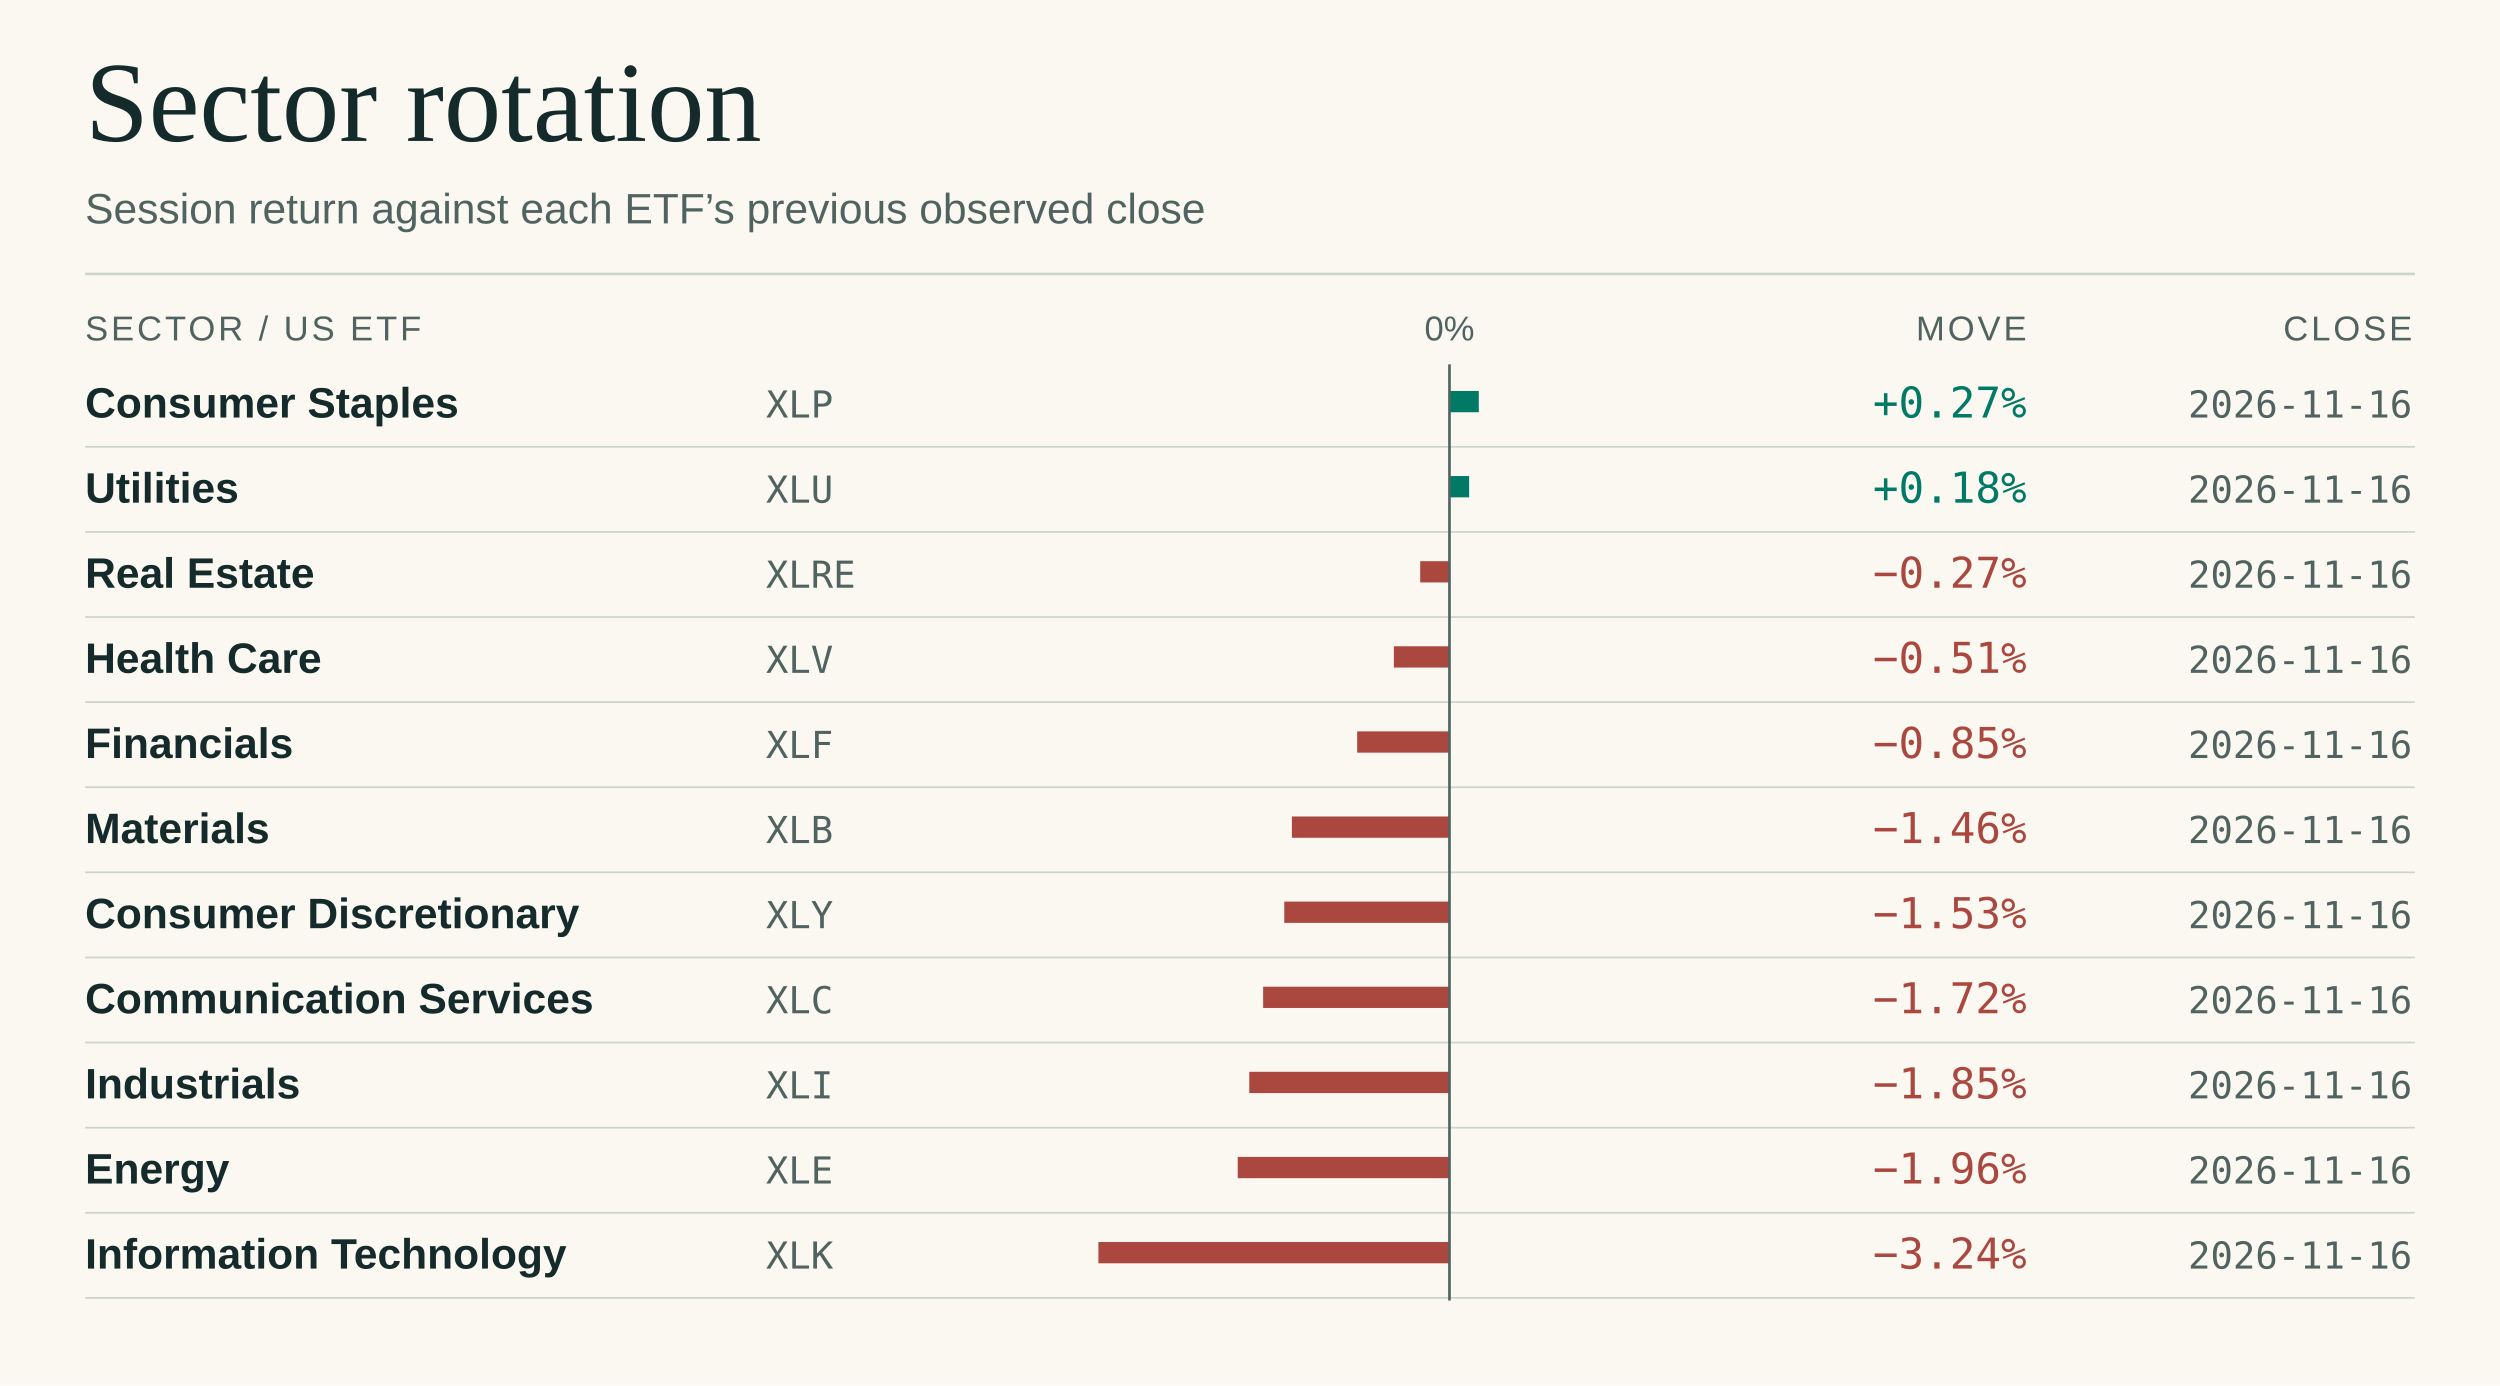
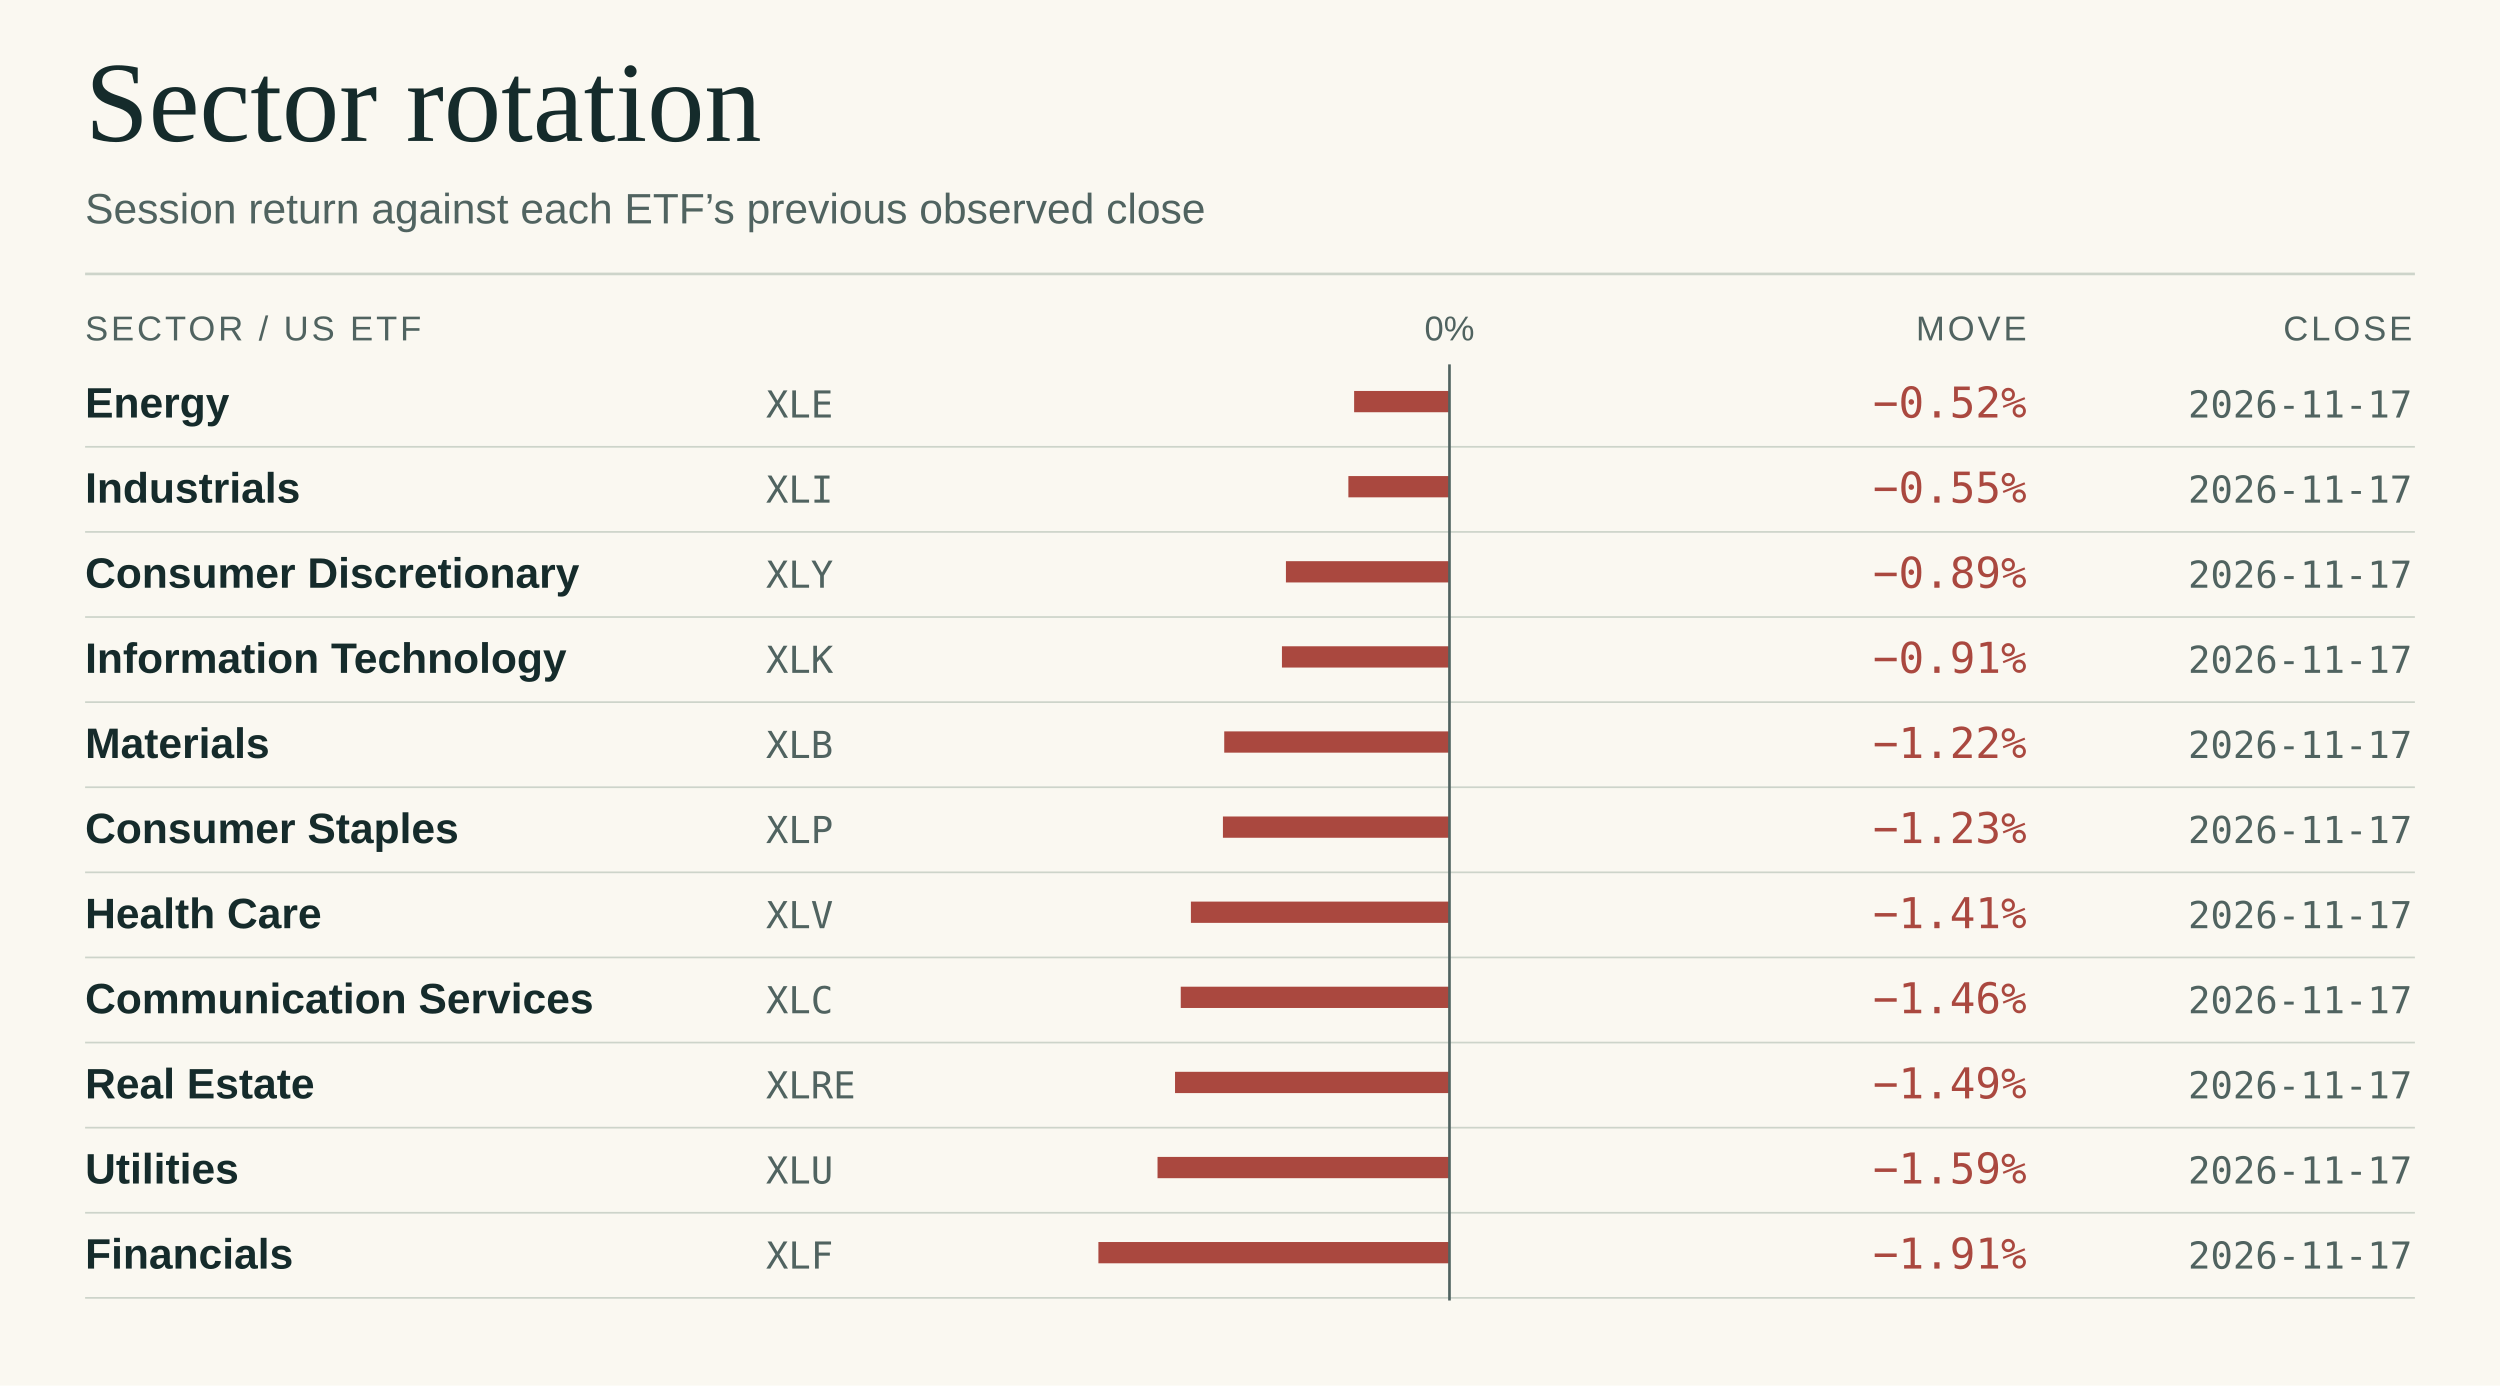
<svg xmlns="http://www.w3.org/2000/svg" viewBox="0 0 940 521" width="940" height="521" role="img" aria-labelledby="title desc">
  <rect x="0.00" y="0.00" width="940.00" height="521.00" fill="#faf8f1" />
  <text x="32.0" y="53.0" fill="#152b2b" font-size="43" font-family="Georgia,Times New Roman,serif" font-weight="normal" letter-spacing="0" text-anchor="start">Sector rotation</text>
  <text x="32.0" y="84.0" fill="#506360" font-size="16" font-family="system-ui,-apple-system,Segoe UI,Arial,sans-serif" font-weight="normal" letter-spacing="0" text-anchor="start">Session return against each ETF’s previous observed close</text>
  <line x1="32.00" y1="103.00" x2="908.00" y2="103.00" stroke="#cdd4ca" stroke-width="1" />
  <text x="32.0" y="128.0" fill="#506360" font-size="13" font-family="system-ui,-apple-system,Segoe UI,Arial,sans-serif" font-weight="normal" letter-spacing="1.1" text-anchor="start">SECTOR / US ETF</text>
  <text x="545.0" y="128.0" fill="#506360" font-size="13" font-family="system-ui,-apple-system,Segoe UI,Arial,sans-serif" font-weight="normal" letter-spacing="0" text-anchor="middle">0%</text>
  <text x="762.0" y="128.0" fill="#506360" font-size="13" font-family="system-ui,-apple-system,Segoe UI,Arial,sans-serif" font-weight="normal" letter-spacing="1.1" text-anchor="end">MOVE</text>
  <text x="907.0" y="128.0" fill="#506360" font-size="13" font-family="system-ui,-apple-system,Segoe UI,Arial,sans-serif" font-weight="normal" letter-spacing="1.1" text-anchor="end">CLOSE</text>
-   <text x="32.0" y="157.0" fill="#152b2b" font-size="16" font-family="system-ui,-apple-system,Segoe UI,Arial,sans-serif" font-weight="600" letter-spacing="0" text-anchor="start">Consumer Staples</text>
-   <text x="288.0" y="157.0" fill="#506360" font-size="14" font-family="ui-monospace,SFMono-Regular,Consolas,monospace" font-weight="normal" letter-spacing="0" text-anchor="start">XLP</text>
+   <text x="32.0" y="157.0" fill="#152b2b" font-size="16" font-family="system-ui,-apple-system,Segoe UI,Arial,sans-serif" font-weight="600" letter-spacing="0" text-anchor="start">Energy</text>
+   <text x="288.0" y="157.0" fill="#506360" font-size="14" font-family="ui-monospace,SFMono-Regular,Consolas,monospace" font-weight="normal" letter-spacing="0" text-anchor="start">XLE</text>
  <line x1="32.00" y1="168.00" x2="908.00" y2="168.00" stroke="#cdd4ca" stroke-width="0.65" />
-   <rect x="545.00" y="147.00" width="11.02" height="8.00" fill="#007965" />
-   <text x="762.0" y="157.0" fill="#007965" font-size="16" font-family="ui-monospace,SFMono-Regular,Consolas,monospace" font-weight="normal" letter-spacing="0" text-anchor="end">+0.27%</text>
-   <text x="907.0" y="157.0" fill="#506360" font-size="14" font-family="ui-monospace,SFMono-Regular,Consolas,monospace" font-weight="normal" letter-spacing="0" text-anchor="end">2026-11-16</text>
-   <text x="32.0" y="189.0" fill="#152b2b" font-size="16" font-family="system-ui,-apple-system,Segoe UI,Arial,sans-serif" font-weight="600" letter-spacing="0" text-anchor="start">Utilities</text>
-   <text x="288.0" y="189.0" fill="#506360" font-size="14" font-family="ui-monospace,SFMono-Regular,Consolas,monospace" font-weight="normal" letter-spacing="0" text-anchor="start">XLU</text>
+   <rect x="509.15" y="147.00" width="35.85" height="8.00" fill="#aa483f" />
+   <text x="762.0" y="157.0" fill="#aa483f" font-size="16" font-family="ui-monospace,SFMono-Regular,Consolas,monospace" font-weight="normal" letter-spacing="0" text-anchor="end">−0.52%</text>
+   <text x="907.0" y="157.0" fill="#506360" font-size="14" font-family="ui-monospace,SFMono-Regular,Consolas,monospace" font-weight="normal" letter-spacing="0" text-anchor="end">2026-11-17</text>
+   <text x="32.0" y="189.0" fill="#152b2b" font-size="16" font-family="system-ui,-apple-system,Segoe UI,Arial,sans-serif" font-weight="600" letter-spacing="0" text-anchor="start">Industrials</text>
+   <text x="288.0" y="189.0" fill="#506360" font-size="14" font-family="ui-monospace,SFMono-Regular,Consolas,monospace" font-weight="normal" letter-spacing="0" text-anchor="start">XLI</text>
  <line x1="32.00" y1="200.00" x2="908.00" y2="200.00" stroke="#cdd4ca" stroke-width="0.65" />
-   <rect x="545.00" y="179.00" width="7.40" height="8.00" fill="#007965" />
-   <text x="762.0" y="189.0" fill="#007965" font-size="16" font-family="ui-monospace,SFMono-Regular,Consolas,monospace" font-weight="normal" letter-spacing="0" text-anchor="end">+0.18%</text>
-   <text x="907.0" y="189.0" fill="#506360" font-size="14" font-family="ui-monospace,SFMono-Regular,Consolas,monospace" font-weight="normal" letter-spacing="0" text-anchor="end">2026-11-16</text>
-   <text x="32.0" y="221.0" fill="#152b2b" font-size="16" font-family="system-ui,-apple-system,Segoe UI,Arial,sans-serif" font-weight="600" letter-spacing="0" text-anchor="start">Real Estate</text>
-   <text x="288.0" y="221.0" fill="#506360" font-size="14" font-family="ui-monospace,SFMono-Regular,Consolas,monospace" font-weight="normal" letter-spacing="0" text-anchor="start">XLRE</text>
+   <rect x="506.99" y="179.00" width="38.01" height="8.00" fill="#aa483f" />
+   <text x="762.0" y="189.0" fill="#aa483f" font-size="16" font-family="ui-monospace,SFMono-Regular,Consolas,monospace" font-weight="normal" letter-spacing="0" text-anchor="end">−0.55%</text>
+   <text x="907.0" y="189.0" fill="#506360" font-size="14" font-family="ui-monospace,SFMono-Regular,Consolas,monospace" font-weight="normal" letter-spacing="0" text-anchor="end">2026-11-17</text>
+   <text x="32.0" y="221.0" fill="#152b2b" font-size="16" font-family="system-ui,-apple-system,Segoe UI,Arial,sans-serif" font-weight="600" letter-spacing="0" text-anchor="start">Consumer Discretionary</text>
+   <text x="288.0" y="221.0" fill="#506360" font-size="14" font-family="ui-monospace,SFMono-Regular,Consolas,monospace" font-weight="normal" letter-spacing="0" text-anchor="start">XLY</text>
  <line x1="32.00" y1="232.00" x2="908.00" y2="232.00" stroke="#cdd4ca" stroke-width="0.65" />
-   <rect x="533.99" y="211.00" width="11.01" height="8.00" fill="#aa483f" />
-   <text x="762.0" y="221.0" fill="#aa483f" font-size="16" font-family="ui-monospace,SFMono-Regular,Consolas,monospace" font-weight="normal" letter-spacing="0" text-anchor="end">−0.27%</text>
-   <text x="907.0" y="221.0" fill="#506360" font-size="14" font-family="ui-monospace,SFMono-Regular,Consolas,monospace" font-weight="normal" letter-spacing="0" text-anchor="end">2026-11-16</text>
-   <text x="32.0" y="253.0" fill="#152b2b" font-size="16" font-family="system-ui,-apple-system,Segoe UI,Arial,sans-serif" font-weight="600" letter-spacing="0" text-anchor="start">Health Care</text>
-   <text x="288.0" y="253.0" fill="#506360" font-size="14" font-family="ui-monospace,SFMono-Regular,Consolas,monospace" font-weight="normal" letter-spacing="0" text-anchor="start">XLV</text>
+   <rect x="483.51" y="211.00" width="61.49" height="8.00" fill="#aa483f" />
+   <text x="762.0" y="221.0" fill="#aa483f" font-size="16" font-family="ui-monospace,SFMono-Regular,Consolas,monospace" font-weight="normal" letter-spacing="0" text-anchor="end">−0.89%</text>
+   <text x="907.0" y="221.0" fill="#506360" font-size="14" font-family="ui-monospace,SFMono-Regular,Consolas,monospace" font-weight="normal" letter-spacing="0" text-anchor="end">2026-11-17</text>
+   <text x="32.0" y="253.0" fill="#152b2b" font-size="16" font-family="system-ui,-apple-system,Segoe UI,Arial,sans-serif" font-weight="600" letter-spacing="0" text-anchor="start">Information Technology</text>
+   <text x="288.0" y="253.0" fill="#506360" font-size="14" font-family="ui-monospace,SFMono-Regular,Consolas,monospace" font-weight="normal" letter-spacing="0" text-anchor="start">XLK</text>
  <line x1="32.00" y1="264.00" x2="908.00" y2="264.00" stroke="#cdd4ca" stroke-width="0.65" />
-   <rect x="524.09" y="243.00" width="20.91" height="8.00" fill="#aa483f" />
-   <text x="762.0" y="253.0" fill="#aa483f" font-size="16" font-family="ui-monospace,SFMono-Regular,Consolas,monospace" font-weight="normal" letter-spacing="0" text-anchor="end">−0.51%</text>
-   <text x="907.0" y="253.0" fill="#506360" font-size="14" font-family="ui-monospace,SFMono-Regular,Consolas,monospace" font-weight="normal" letter-spacing="0" text-anchor="end">2026-11-16</text>
-   <text x="32.0" y="285.0" fill="#152b2b" font-size="16" font-family="system-ui,-apple-system,Segoe UI,Arial,sans-serif" font-weight="600" letter-spacing="0" text-anchor="start">Financials</text>
-   <text x="288.0" y="285.0" fill="#506360" font-size="14" font-family="ui-monospace,SFMono-Regular,Consolas,monospace" font-weight="normal" letter-spacing="0" text-anchor="start">XLF</text>
+   <rect x="482.01" y="243.00" width="62.99" height="8.00" fill="#aa483f" />
+   <text x="762.0" y="253.0" fill="#aa483f" font-size="16" font-family="ui-monospace,SFMono-Regular,Consolas,monospace" font-weight="normal" letter-spacing="0" text-anchor="end">−0.91%</text>
+   <text x="907.0" y="253.0" fill="#506360" font-size="14" font-family="ui-monospace,SFMono-Regular,Consolas,monospace" font-weight="normal" letter-spacing="0" text-anchor="end">2026-11-17</text>
+   <text x="32.0" y="285.0" fill="#152b2b" font-size="16" font-family="system-ui,-apple-system,Segoe UI,Arial,sans-serif" font-weight="600" letter-spacing="0" text-anchor="start">Materials</text>
+   <text x="288.0" y="285.0" fill="#506360" font-size="14" font-family="ui-monospace,SFMono-Regular,Consolas,monospace" font-weight="normal" letter-spacing="0" text-anchor="start">XLB</text>
  <line x1="32.00" y1="296.00" x2="908.00" y2="296.00" stroke="#cdd4ca" stroke-width="0.65" />
-   <rect x="510.30" y="275.00" width="34.70" height="8.00" fill="#aa483f" />
-   <text x="762.0" y="285.0" fill="#aa483f" font-size="16" font-family="ui-monospace,SFMono-Regular,Consolas,monospace" font-weight="normal" letter-spacing="0" text-anchor="end">−0.85%</text>
-   <text x="907.0" y="285.0" fill="#506360" font-size="14" font-family="ui-monospace,SFMono-Regular,Consolas,monospace" font-weight="normal" letter-spacing="0" text-anchor="end">2026-11-16</text>
-   <text x="32.0" y="317.0" fill="#152b2b" font-size="16" font-family="system-ui,-apple-system,Segoe UI,Arial,sans-serif" font-weight="600" letter-spacing="0" text-anchor="start">Materials</text>
-   <text x="288.0" y="317.0" fill="#506360" font-size="14" font-family="ui-monospace,SFMono-Regular,Consolas,monospace" font-weight="normal" letter-spacing="0" text-anchor="start">XLB</text>
+   <rect x="460.31" y="275.00" width="84.69" height="8.00" fill="#aa483f" />
+   <text x="762.0" y="285.0" fill="#aa483f" font-size="16" font-family="ui-monospace,SFMono-Regular,Consolas,monospace" font-weight="normal" letter-spacing="0" text-anchor="end">−1.22%</text>
+   <text x="907.0" y="285.0" fill="#506360" font-size="14" font-family="ui-monospace,SFMono-Regular,Consolas,monospace" font-weight="normal" letter-spacing="0" text-anchor="end">2026-11-17</text>
+   <text x="32.0" y="317.0" fill="#152b2b" font-size="16" font-family="system-ui,-apple-system,Segoe UI,Arial,sans-serif" font-weight="600" letter-spacing="0" text-anchor="start">Consumer Staples</text>
+   <text x="288.0" y="317.0" fill="#506360" font-size="14" font-family="ui-monospace,SFMono-Regular,Consolas,monospace" font-weight="normal" letter-spacing="0" text-anchor="start">XLP</text>
  <line x1="32.00" y1="328.00" x2="908.00" y2="328.00" stroke="#cdd4ca" stroke-width="0.65" />
-   <rect x="485.75" y="307.00" width="59.25" height="8.00" fill="#aa483f" />
-   <text x="762.0" y="317.0" fill="#aa483f" font-size="16" font-family="ui-monospace,SFMono-Regular,Consolas,monospace" font-weight="normal" letter-spacing="0" text-anchor="end">−1.46%</text>
-   <text x="907.0" y="317.0" fill="#506360" font-size="14" font-family="ui-monospace,SFMono-Regular,Consolas,monospace" font-weight="normal" letter-spacing="0" text-anchor="end">2026-11-16</text>
-   <text x="32.0" y="349.0" fill="#152b2b" font-size="16" font-family="system-ui,-apple-system,Segoe UI,Arial,sans-serif" font-weight="600" letter-spacing="0" text-anchor="start">Consumer Discretionary</text>
-   <text x="288.0" y="349.0" fill="#506360" font-size="14" font-family="ui-monospace,SFMono-Regular,Consolas,monospace" font-weight="normal" letter-spacing="0" text-anchor="start">XLY</text>
+   <rect x="459.82" y="307.00" width="85.18" height="8.00" fill="#aa483f" />
+   <text x="762.0" y="317.0" fill="#aa483f" font-size="16" font-family="ui-monospace,SFMono-Regular,Consolas,monospace" font-weight="normal" letter-spacing="0" text-anchor="end">−1.23%</text>
+   <text x="907.0" y="317.0" fill="#506360" font-size="14" font-family="ui-monospace,SFMono-Regular,Consolas,monospace" font-weight="normal" letter-spacing="0" text-anchor="end">2026-11-17</text>
+   <text x="32.0" y="349.0" fill="#152b2b" font-size="16" font-family="system-ui,-apple-system,Segoe UI,Arial,sans-serif" font-weight="600" letter-spacing="0" text-anchor="start">Health Care</text>
+   <text x="288.0" y="349.0" fill="#506360" font-size="14" font-family="ui-monospace,SFMono-Regular,Consolas,monospace" font-weight="normal" letter-spacing="0" text-anchor="start">XLV</text>
  <line x1="32.00" y1="360.00" x2="908.00" y2="360.00" stroke="#cdd4ca" stroke-width="0.65" />
-   <rect x="482.89" y="339.00" width="62.11" height="8.00" fill="#aa483f" />
-   <text x="762.0" y="349.0" fill="#aa483f" font-size="16" font-family="ui-monospace,SFMono-Regular,Consolas,monospace" font-weight="normal" letter-spacing="0" text-anchor="end">−1.53%</text>
-   <text x="907.0" y="349.0" fill="#506360" font-size="14" font-family="ui-monospace,SFMono-Regular,Consolas,monospace" font-weight="normal" letter-spacing="0" text-anchor="end">2026-11-16</text>
+   <rect x="447.78" y="339.00" width="97.22" height="8.00" fill="#aa483f" />
+   <text x="762.0" y="349.0" fill="#aa483f" font-size="16" font-family="ui-monospace,SFMono-Regular,Consolas,monospace" font-weight="normal" letter-spacing="0" text-anchor="end">−1.41%</text>
+   <text x="907.0" y="349.0" fill="#506360" font-size="14" font-family="ui-monospace,SFMono-Regular,Consolas,monospace" font-weight="normal" letter-spacing="0" text-anchor="end">2026-11-17</text>
  <text x="32.0" y="381.0" fill="#152b2b" font-size="16" font-family="system-ui,-apple-system,Segoe UI,Arial,sans-serif" font-weight="600" letter-spacing="0" text-anchor="start">Communication Services</text>
  <text x="288.0" y="381.0" fill="#506360" font-size="14" font-family="ui-monospace,SFMono-Regular,Consolas,monospace" font-weight="normal" letter-spacing="0" text-anchor="start">XLC</text>
  <line x1="32.00" y1="392.00" x2="908.00" y2="392.00" stroke="#cdd4ca" stroke-width="0.65" />
-   <rect x="474.94" y="371.00" width="70.06" height="8.00" fill="#aa483f" />
-   <text x="762.0" y="381.0" fill="#aa483f" font-size="16" font-family="ui-monospace,SFMono-Regular,Consolas,monospace" font-weight="normal" letter-spacing="0" text-anchor="end">−1.72%</text>
-   <text x="907.0" y="381.0" fill="#506360" font-size="14" font-family="ui-monospace,SFMono-Regular,Consolas,monospace" font-weight="normal" letter-spacing="0" text-anchor="end">2026-11-16</text>
-   <text x="32.0" y="413.0" fill="#152b2b" font-size="16" font-family="system-ui,-apple-system,Segoe UI,Arial,sans-serif" font-weight="600" letter-spacing="0" text-anchor="start">Industrials</text>
-   <text x="288.0" y="413.0" fill="#506360" font-size="14" font-family="ui-monospace,SFMono-Regular,Consolas,monospace" font-weight="normal" letter-spacing="0" text-anchor="start">XLI</text>
+   <rect x="443.96" y="371.00" width="101.04" height="8.00" fill="#aa483f" />
+   <text x="762.0" y="381.0" fill="#aa483f" font-size="16" font-family="ui-monospace,SFMono-Regular,Consolas,monospace" font-weight="normal" letter-spacing="0" text-anchor="end">−1.46%</text>
+   <text x="907.0" y="381.0" fill="#506360" font-size="14" font-family="ui-monospace,SFMono-Regular,Consolas,monospace" font-weight="normal" letter-spacing="0" text-anchor="end">2026-11-17</text>
+   <text x="32.0" y="413.0" fill="#152b2b" font-size="16" font-family="system-ui,-apple-system,Segoe UI,Arial,sans-serif" font-weight="600" letter-spacing="0" text-anchor="start">Real Estate</text>
+   <text x="288.0" y="413.0" fill="#506360" font-size="14" font-family="ui-monospace,SFMono-Regular,Consolas,monospace" font-weight="normal" letter-spacing="0" text-anchor="start">XLRE</text>
  <line x1="32.00" y1="424.00" x2="908.00" y2="424.00" stroke="#cdd4ca" stroke-width="0.65" />
-   <rect x="469.73" y="403.00" width="75.27" height="8.00" fill="#aa483f" />
-   <text x="762.0" y="413.0" fill="#aa483f" font-size="16" font-family="ui-monospace,SFMono-Regular,Consolas,monospace" font-weight="normal" letter-spacing="0" text-anchor="end">−1.85%</text>
-   <text x="907.0" y="413.0" fill="#506360" font-size="14" font-family="ui-monospace,SFMono-Regular,Consolas,monospace" font-weight="normal" letter-spacing="0" text-anchor="end">2026-11-16</text>
-   <text x="32.0" y="445.0" fill="#152b2b" font-size="16" font-family="system-ui,-apple-system,Segoe UI,Arial,sans-serif" font-weight="600" letter-spacing="0" text-anchor="start">Energy</text>
-   <text x="288.0" y="445.0" fill="#506360" font-size="14" font-family="ui-monospace,SFMono-Regular,Consolas,monospace" font-weight="normal" letter-spacing="0" text-anchor="start">XLE</text>
+   <rect x="441.81" y="403.00" width="103.19" height="8.00" fill="#aa483f" />
+   <text x="762.0" y="413.0" fill="#aa483f" font-size="16" font-family="ui-monospace,SFMono-Regular,Consolas,monospace" font-weight="normal" letter-spacing="0" text-anchor="end">−1.49%</text>
+   <text x="907.0" y="413.0" fill="#506360" font-size="14" font-family="ui-monospace,SFMono-Regular,Consolas,monospace" font-weight="normal" letter-spacing="0" text-anchor="end">2026-11-17</text>
+   <text x="32.0" y="445.0" fill="#152b2b" font-size="16" font-family="system-ui,-apple-system,Segoe UI,Arial,sans-serif" font-weight="600" letter-spacing="0" text-anchor="start">Utilities</text>
+   <text x="288.0" y="445.0" fill="#506360" font-size="14" font-family="ui-monospace,SFMono-Regular,Consolas,monospace" font-weight="normal" letter-spacing="0" text-anchor="start">XLU</text>
  <line x1="32.00" y1="456.00" x2="908.00" y2="456.00" stroke="#cdd4ca" stroke-width="0.65" />
-   <rect x="465.39" y="435.00" width="79.61" height="8.00" fill="#aa483f" />
-   <text x="762.0" y="445.0" fill="#aa483f" font-size="16" font-family="ui-monospace,SFMono-Regular,Consolas,monospace" font-weight="normal" letter-spacing="0" text-anchor="end">−1.96%</text>
-   <text x="907.0" y="445.0" fill="#506360" font-size="14" font-family="ui-monospace,SFMono-Regular,Consolas,monospace" font-weight="normal" letter-spacing="0" text-anchor="end">2026-11-16</text>
-   <text x="32.0" y="477.0" fill="#152b2b" font-size="16" font-family="system-ui,-apple-system,Segoe UI,Arial,sans-serif" font-weight="600" letter-spacing="0" text-anchor="start">Information Technology</text>
-   <text x="288.0" y="477.0" fill="#506360" font-size="14" font-family="ui-monospace,SFMono-Regular,Consolas,monospace" font-weight="normal" letter-spacing="0" text-anchor="start">XLK</text>
+   <rect x="435.23" y="435.00" width="109.77" height="8.00" fill="#aa483f" />
+   <text x="762.0" y="445.0" fill="#aa483f" font-size="16" font-family="ui-monospace,SFMono-Regular,Consolas,monospace" font-weight="normal" letter-spacing="0" text-anchor="end">−1.59%</text>
+   <text x="907.0" y="445.0" fill="#506360" font-size="14" font-family="ui-monospace,SFMono-Regular,Consolas,monospace" font-weight="normal" letter-spacing="0" text-anchor="end">2026-11-17</text>
+   <text x="32.0" y="477.0" fill="#152b2b" font-size="16" font-family="system-ui,-apple-system,Segoe UI,Arial,sans-serif" font-weight="600" letter-spacing="0" text-anchor="start">Financials</text>
+   <text x="288.0" y="477.0" fill="#506360" font-size="14" font-family="ui-monospace,SFMono-Regular,Consolas,monospace" font-weight="normal" letter-spacing="0" text-anchor="start">XLF</text>
  <line x1="32.00" y1="488.00" x2="908.00" y2="488.00" stroke="#cdd4ca" stroke-width="0.65" />
  <rect x="413.00" y="467.00" width="132.00" height="8.00" fill="#aa483f" />
-   <text x="762.0" y="477.0" fill="#aa483f" font-size="16" font-family="ui-monospace,SFMono-Regular,Consolas,monospace" font-weight="normal" letter-spacing="0" text-anchor="end">−3.24%</text>
-   <text x="907.0" y="477.0" fill="#506360" font-size="14" font-family="ui-monospace,SFMono-Regular,Consolas,monospace" font-weight="normal" letter-spacing="0" text-anchor="end">2026-11-16</text>
+   <text x="762.0" y="477.0" fill="#aa483f" font-size="16" font-family="ui-monospace,SFMono-Regular,Consolas,monospace" font-weight="normal" letter-spacing="0" text-anchor="end">−1.91%</text>
+   <text x="907.0" y="477.0" fill="#506360" font-size="14" font-family="ui-monospace,SFMono-Regular,Consolas,monospace" font-weight="normal" letter-spacing="0" text-anchor="end">2026-11-17</text>
  <line x1="545.00" y1="137.00" x2="545.00" y2="489.00" stroke="#506360" stroke-width="1" />
</svg>
